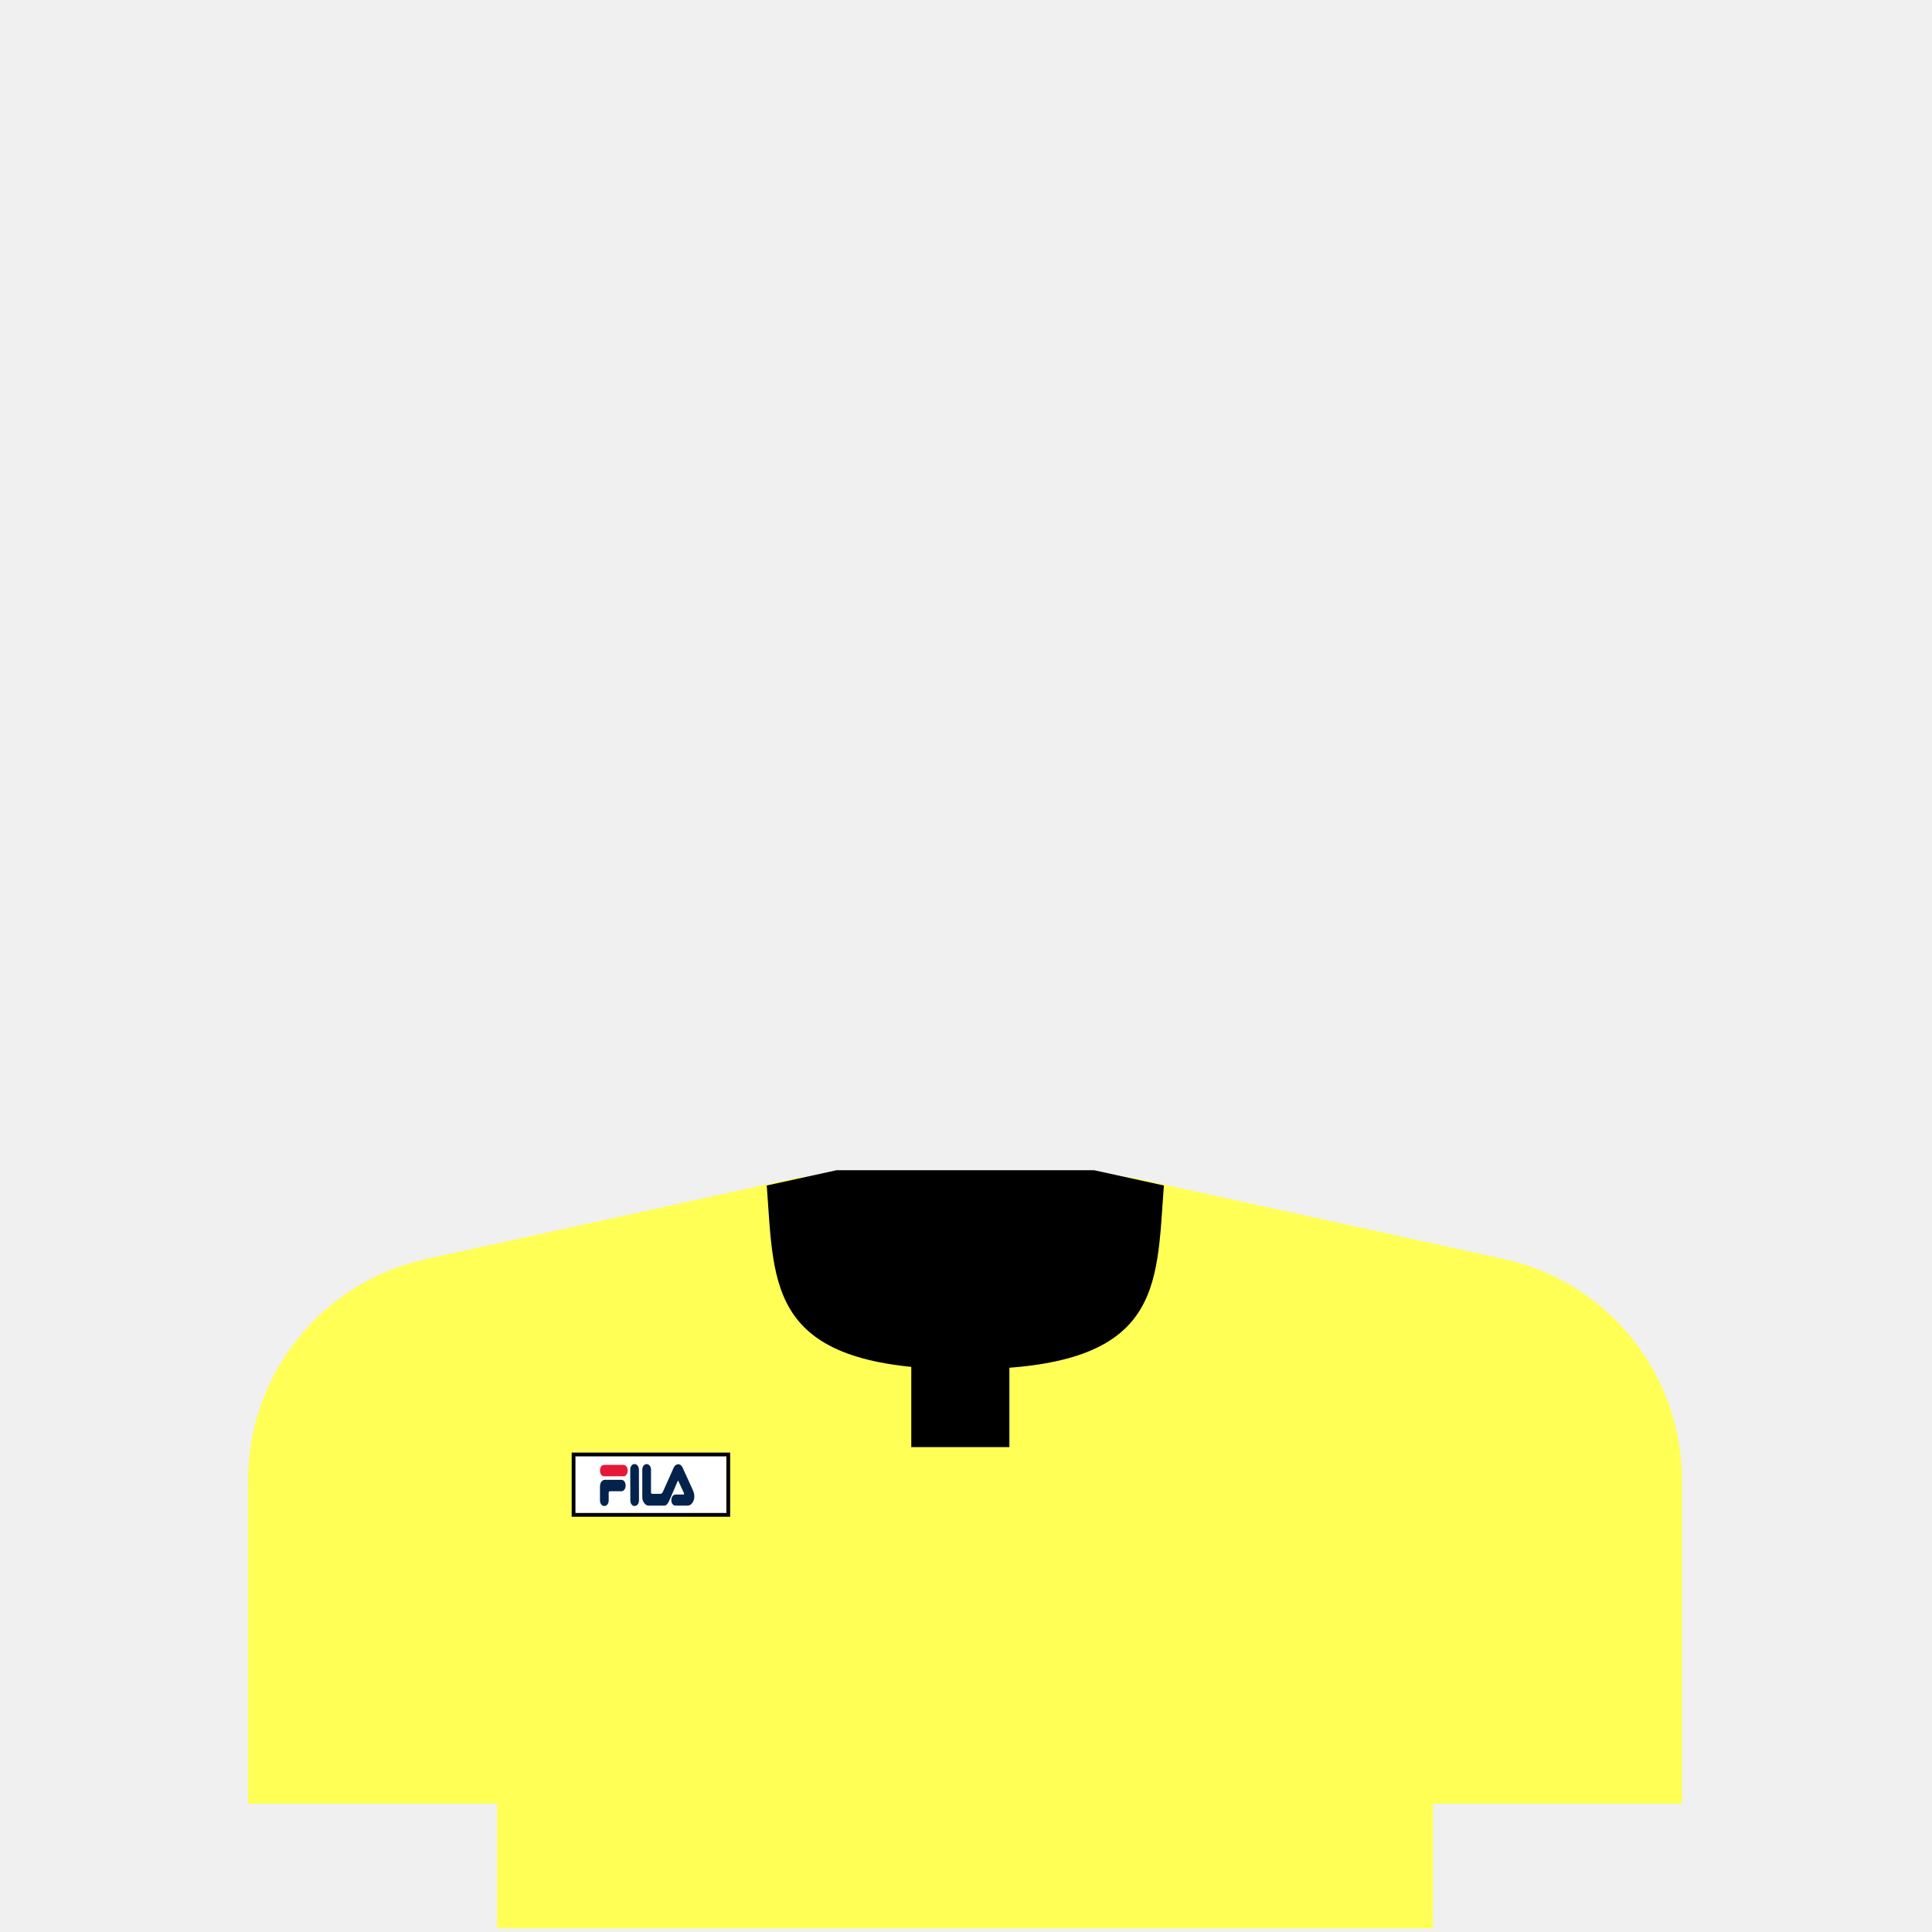
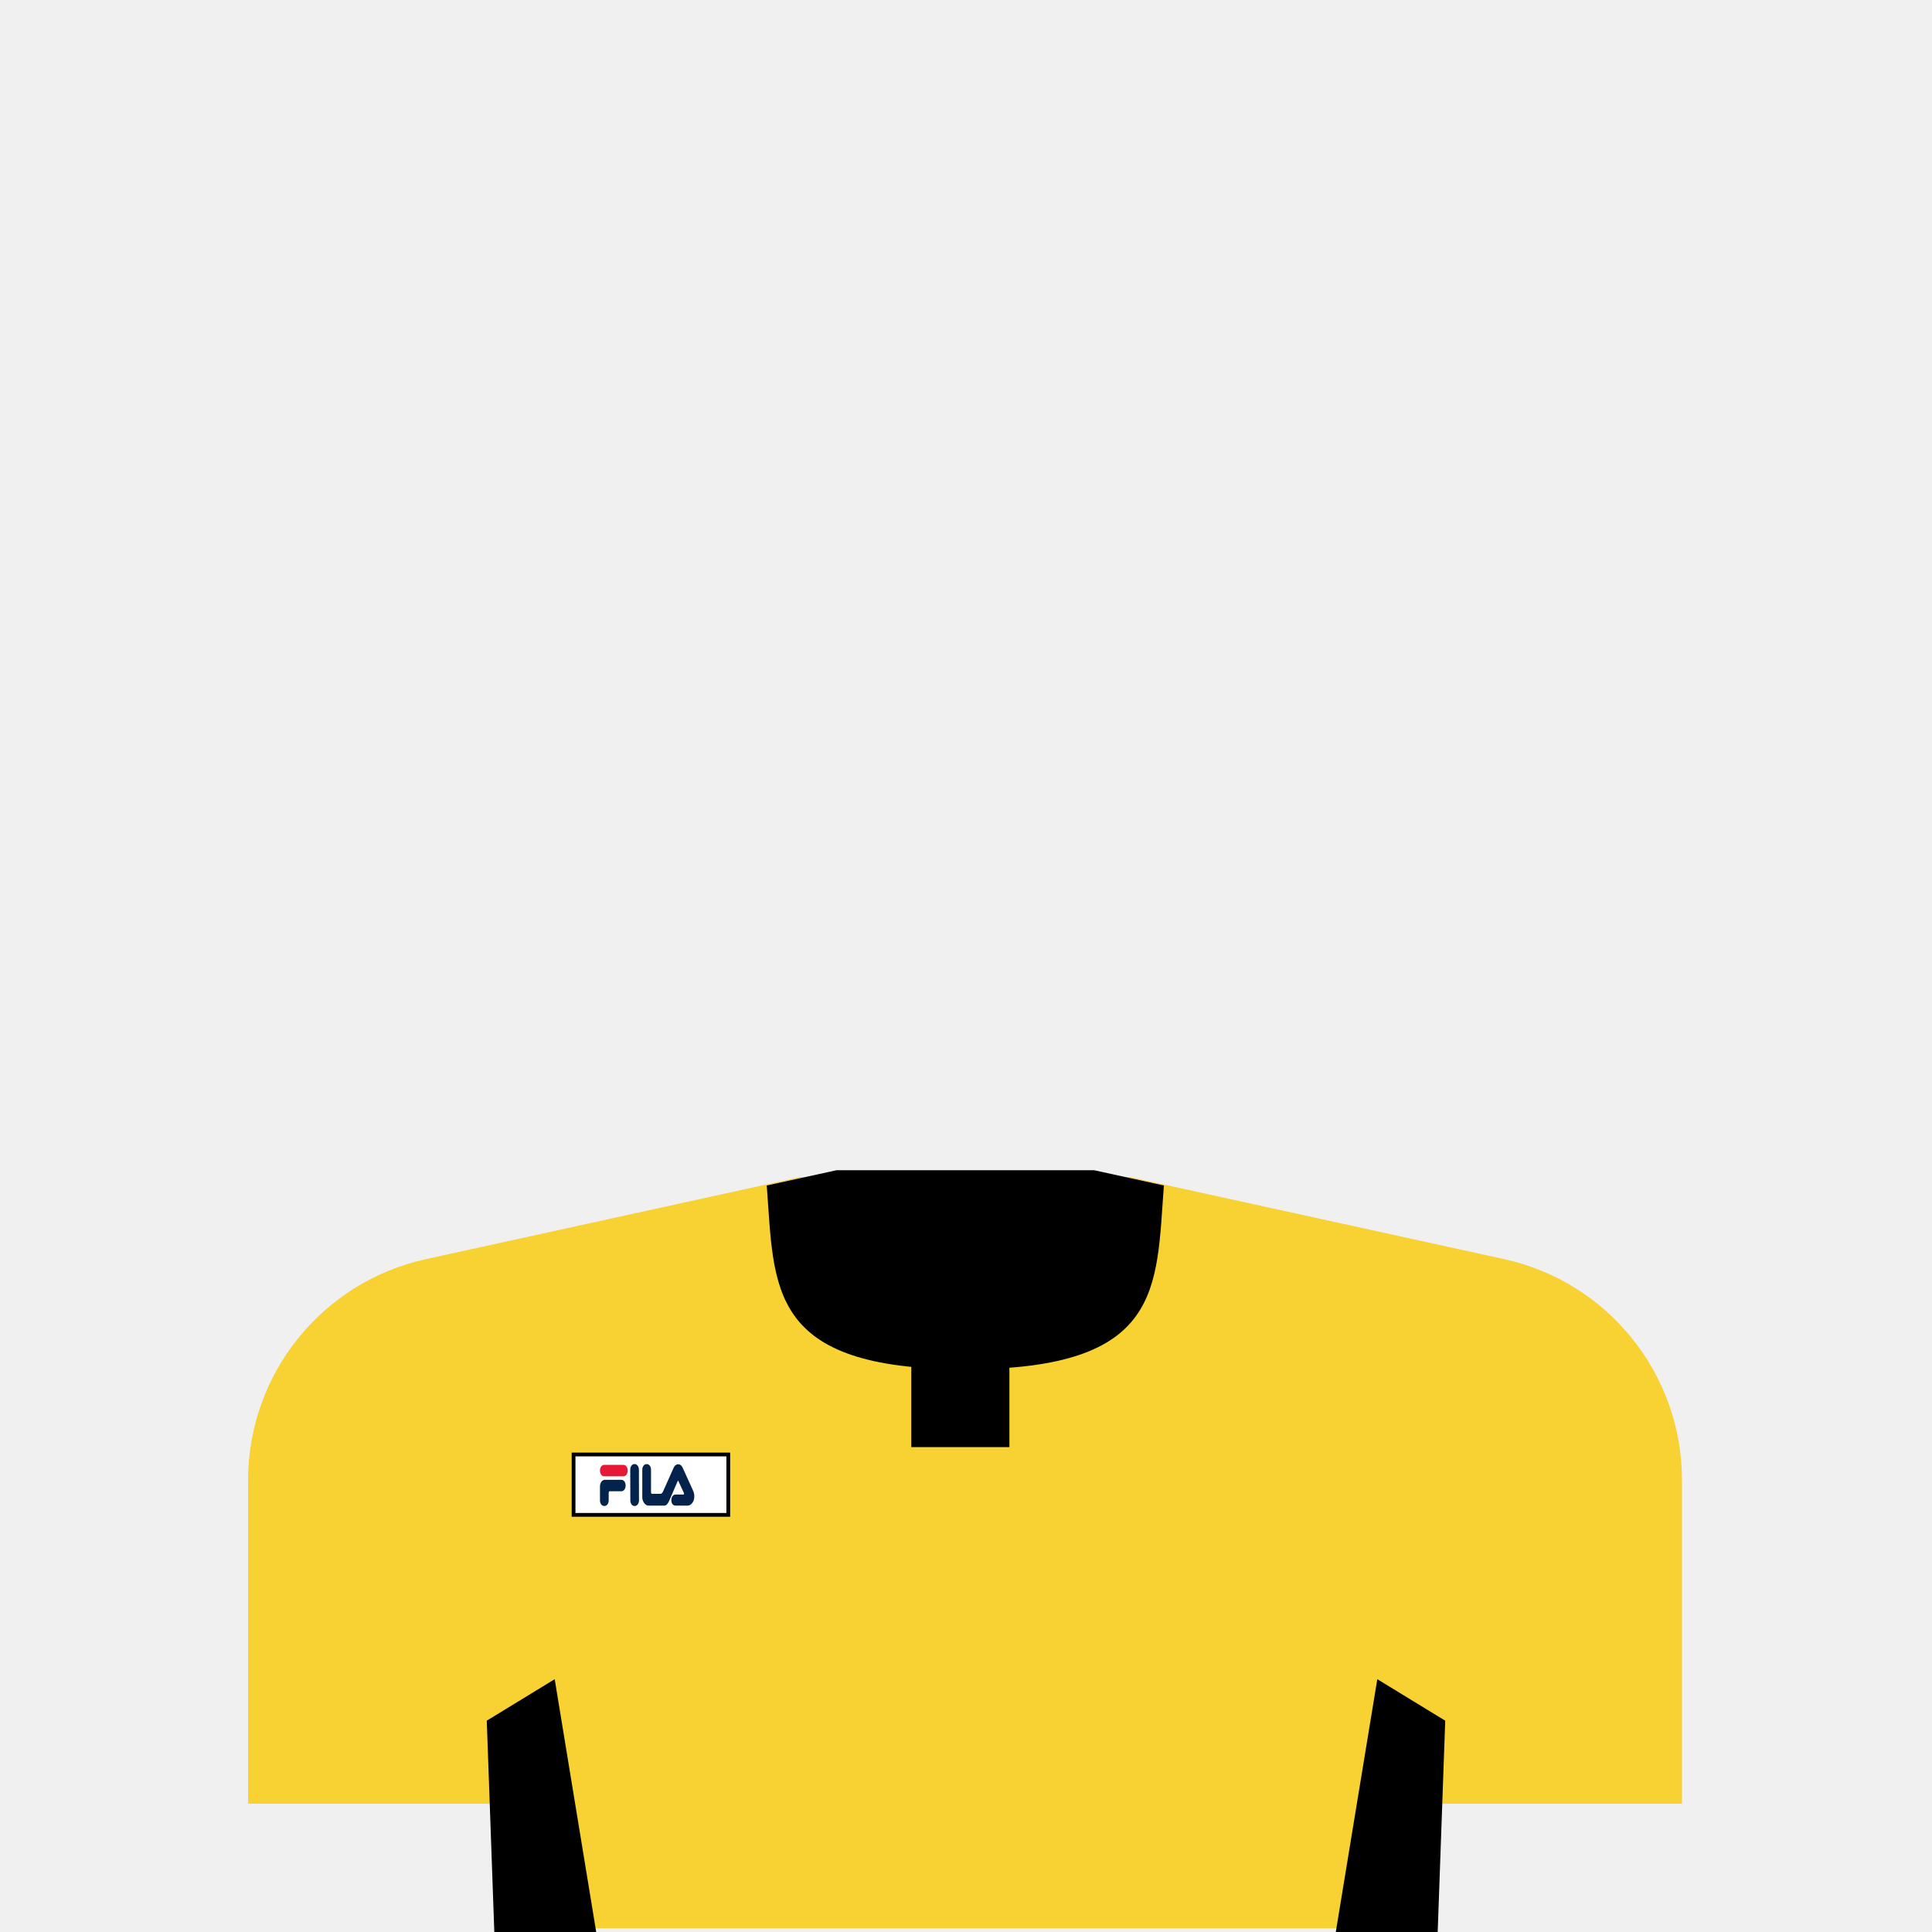
<svg xmlns="http://www.w3.org/2000/svg" width="512" height="512">
  <g id="shirt">
    <g id="chest">
-       <path id="svg_1" d="m255.742,312.009l44,0l98.846,21.665c27.533,6.035 47.154,30.421 47.154,58.609l0,85.726l-66,0l0,33l-124,0l-124,0l0,-33l-66,0l0,-85.726c0,-28.187 19.621,-52.574 47.154,-58.609l98.846,-21.665l44,0z" fill="#ffff56" />
+       <path id="svg_1" d="m255.742,312.009l44,0l98.846,21.665c27.533,6.035 47.154,30.421 47.154,58.609l0,85.726l-66,0l0,33l-124,0l-124,0l0,-33l-66,0l0,-85.726c0,-28.187 19.621,-52.574 47.154,-58.609l98.846,-21.665l44,0z" fill="#f8d132" />
    </g>
  </g>
  <use href="#wirral" fill="#000" />
  <use href="#simple-crest" style="--crest-dark: #000;" />
  <g id="logo">
    <rect height="16" width="41" y="385.453" x="152" fill="#ffffff" id="svg_2" stroke="#000" />
    <g transform="matrix(0.473404 0 0 -0.638251 418.394 172.175)" id="g10104" stroke="null">
      <path id="path10106" d="m-530.939,-353.22l-0.051,12.751c0,1.282 0.998,2.319 2.278,2.319l0.25,0c1.281,0 2.32,-1.037 2.32,-2.319l0.051,-12.751c0,-1.28 -1.037,-2.32 -2.321,-2.32l-0.263,0c-1.284,0 -2.264,1.04 -2.264,2.32" fill-rule="nonzero" fill="#03234c" />
    </g>
    <g transform="matrix(0.473404 0 0 -0.638251 432.259 163.518)" id="g10108" stroke="null">
      <path id="path10110" d="m-530.939,-353.22l5.154,-8.391c1.114,-1.812 1.373,-2.284 1.373,-3.62c0,-2.107 -1.91,-3.719 -3.605,-3.719l-6.959,0c-1.272,0 -2.297,0.878 -2.297,2.147l0,0.145c0,1.268 1.025,2.295 2.297,2.295l4.266,0c0.267,0 0.437,0.036 0.507,0.205c0.078,0.185 0.057,0.289 -0.07,0.496l-3.039,4.877c-0.051,0.081 -0.107,0.193 -0.203,0.193c-0.088,0 -0.164,-0.112 -0.205,-0.199l-4.647,-7.97c-0.72,-1.265 -1.572,-2.189 -2.842,-2.189l-8.929,0c-1.69,0 -3.393,1.667 -3.393,3.394l0,11.53c0,1.267 1.026,2.296 2.291,2.296l0.293,0c1.268,0 2.297,-1.029 2.297,-2.296l-0.004,-9.419c0,-0.348 0.252,-0.623 0.627,-0.623l4.44,0c0.775,0 1.244,0.279 1.652,0.957l5.967,9.891c0.57,0.941 1.482,1.444 2.558,1.444c1.041,0 1.866,-0.471 2.471,-1.444" fill-rule="nonzero" fill="#03234c" />
    </g>
    <g transform="matrix(0.473404 0 0 -0.638251 412.954 169.748)" id="g10112" stroke="null">
      <path id="path10114" d="m-530.939,-353.22c-0.346,0 -0.623,-0.279 -0.623,-0.624l0,-3.209c0,-1.268 -1.027,-2.292 -2.293,-2.292l-0.295,0c-1.266,0 -2.293,1.024 -2.293,2.292l0.002,5.836c0,1.481 1.137,2.732 2.731,2.732l9.324,0c1.265,0 2.293,-1.028 2.293,-2.296l0,-0.144c0,-1.27 -1.028,-2.295 -2.293,-2.295l-6.553,0z" fill-rule="nonzero" fill="#03234c" />
    </g>
    <g transform="matrix(0.473404 0 0 -0.638251 411.448 162.768)" id="g10116" stroke="null">
      <path id="path10118" d="m-530.939,-353.22l10.861,0c1.28,0 2.321,-0.999 2.321,-2.278l0,-0.144c0,-1.285 -1.041,-2.323 -2.321,-2.323l-10.861,0c-1.281,0 -2.32,1.038 -2.32,2.323l0,0.159c0,1.282 1.039,2.263 2.32,2.263" fill-rule="nonzero" fill="#e51937" />
    </g>
  </g>
  <g id="collar">
    <path fill="#000" d="m289.981,310.127l-68.322,0l-18.462,4.043c2.075,27.202 0.031,48.706 52.623,48.706s50.548,-21.504 52.623,-48.706l-18.462,-4.043l-0,0z" id="svg_12" />
  </g>
  <rect id="svg_25" height="36" width="25" y="347" x="242" stroke="#000" fill="#000000" />
+   <g fill="#000" id="black-side-panels">
+     <path d="m129 456 18-11 11 67h-27z" />
+     <path d="m383 456-18-11-11 67h27z" />
+   </g>
</svg>
